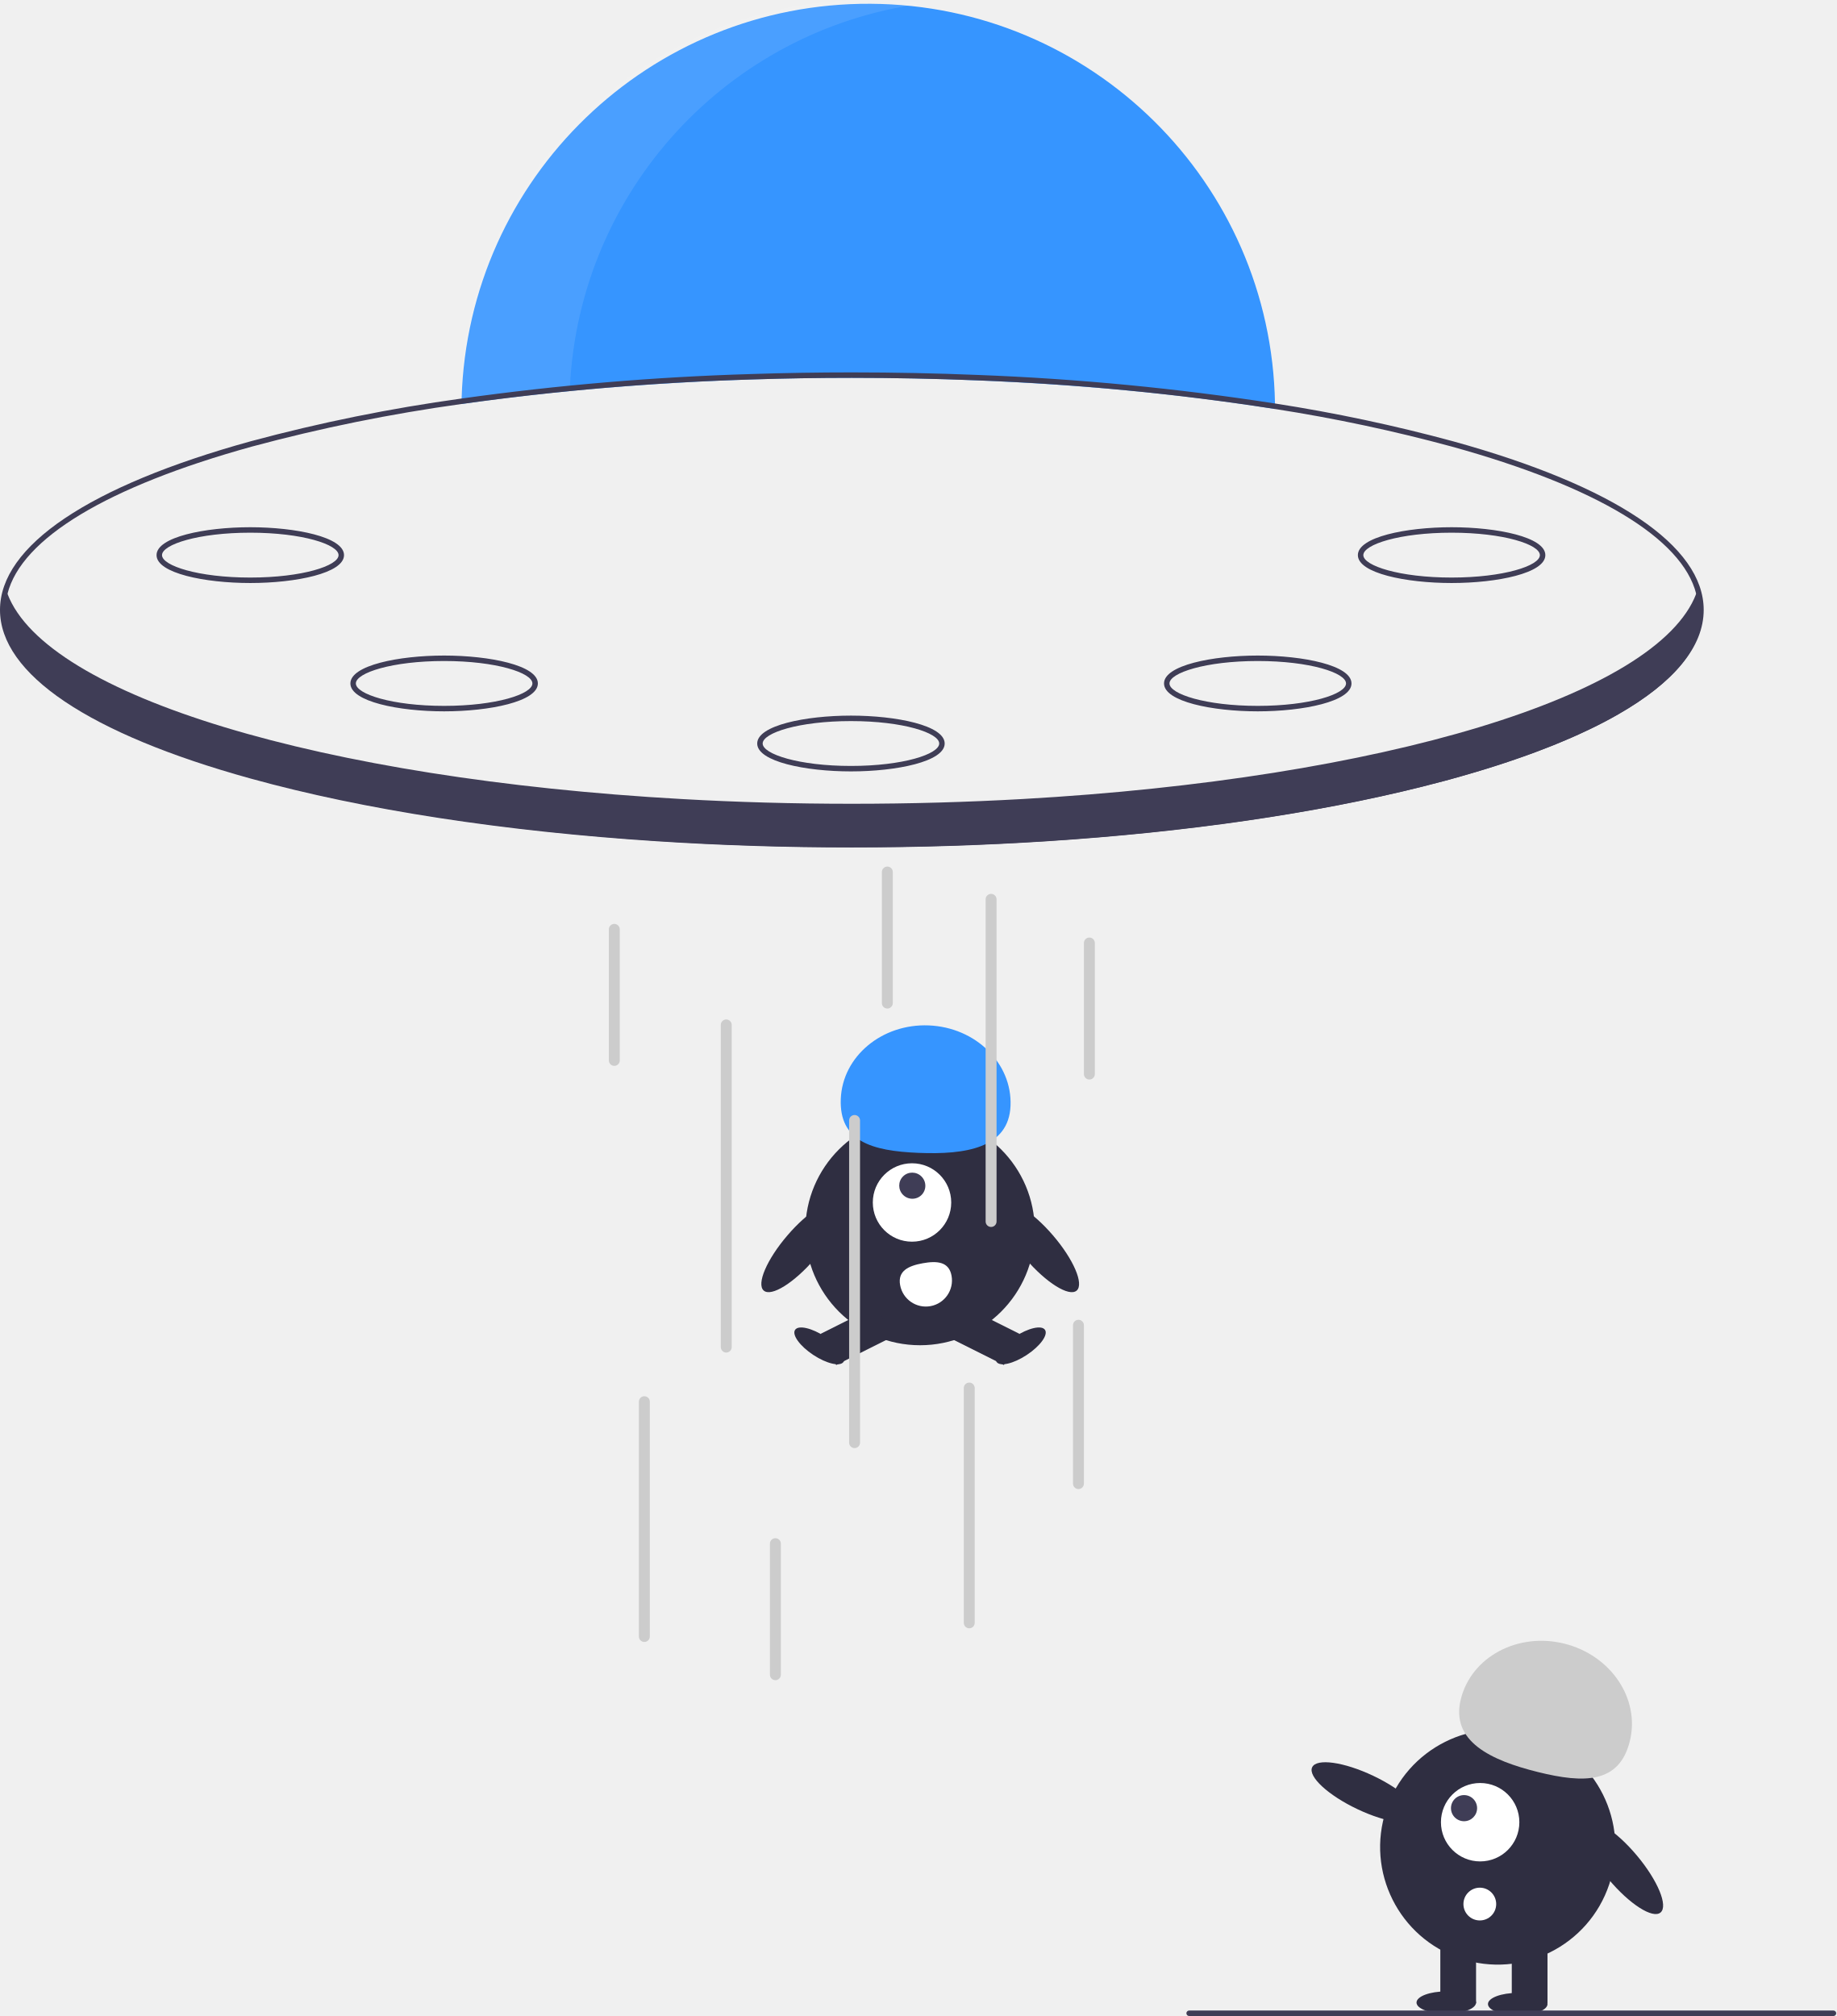
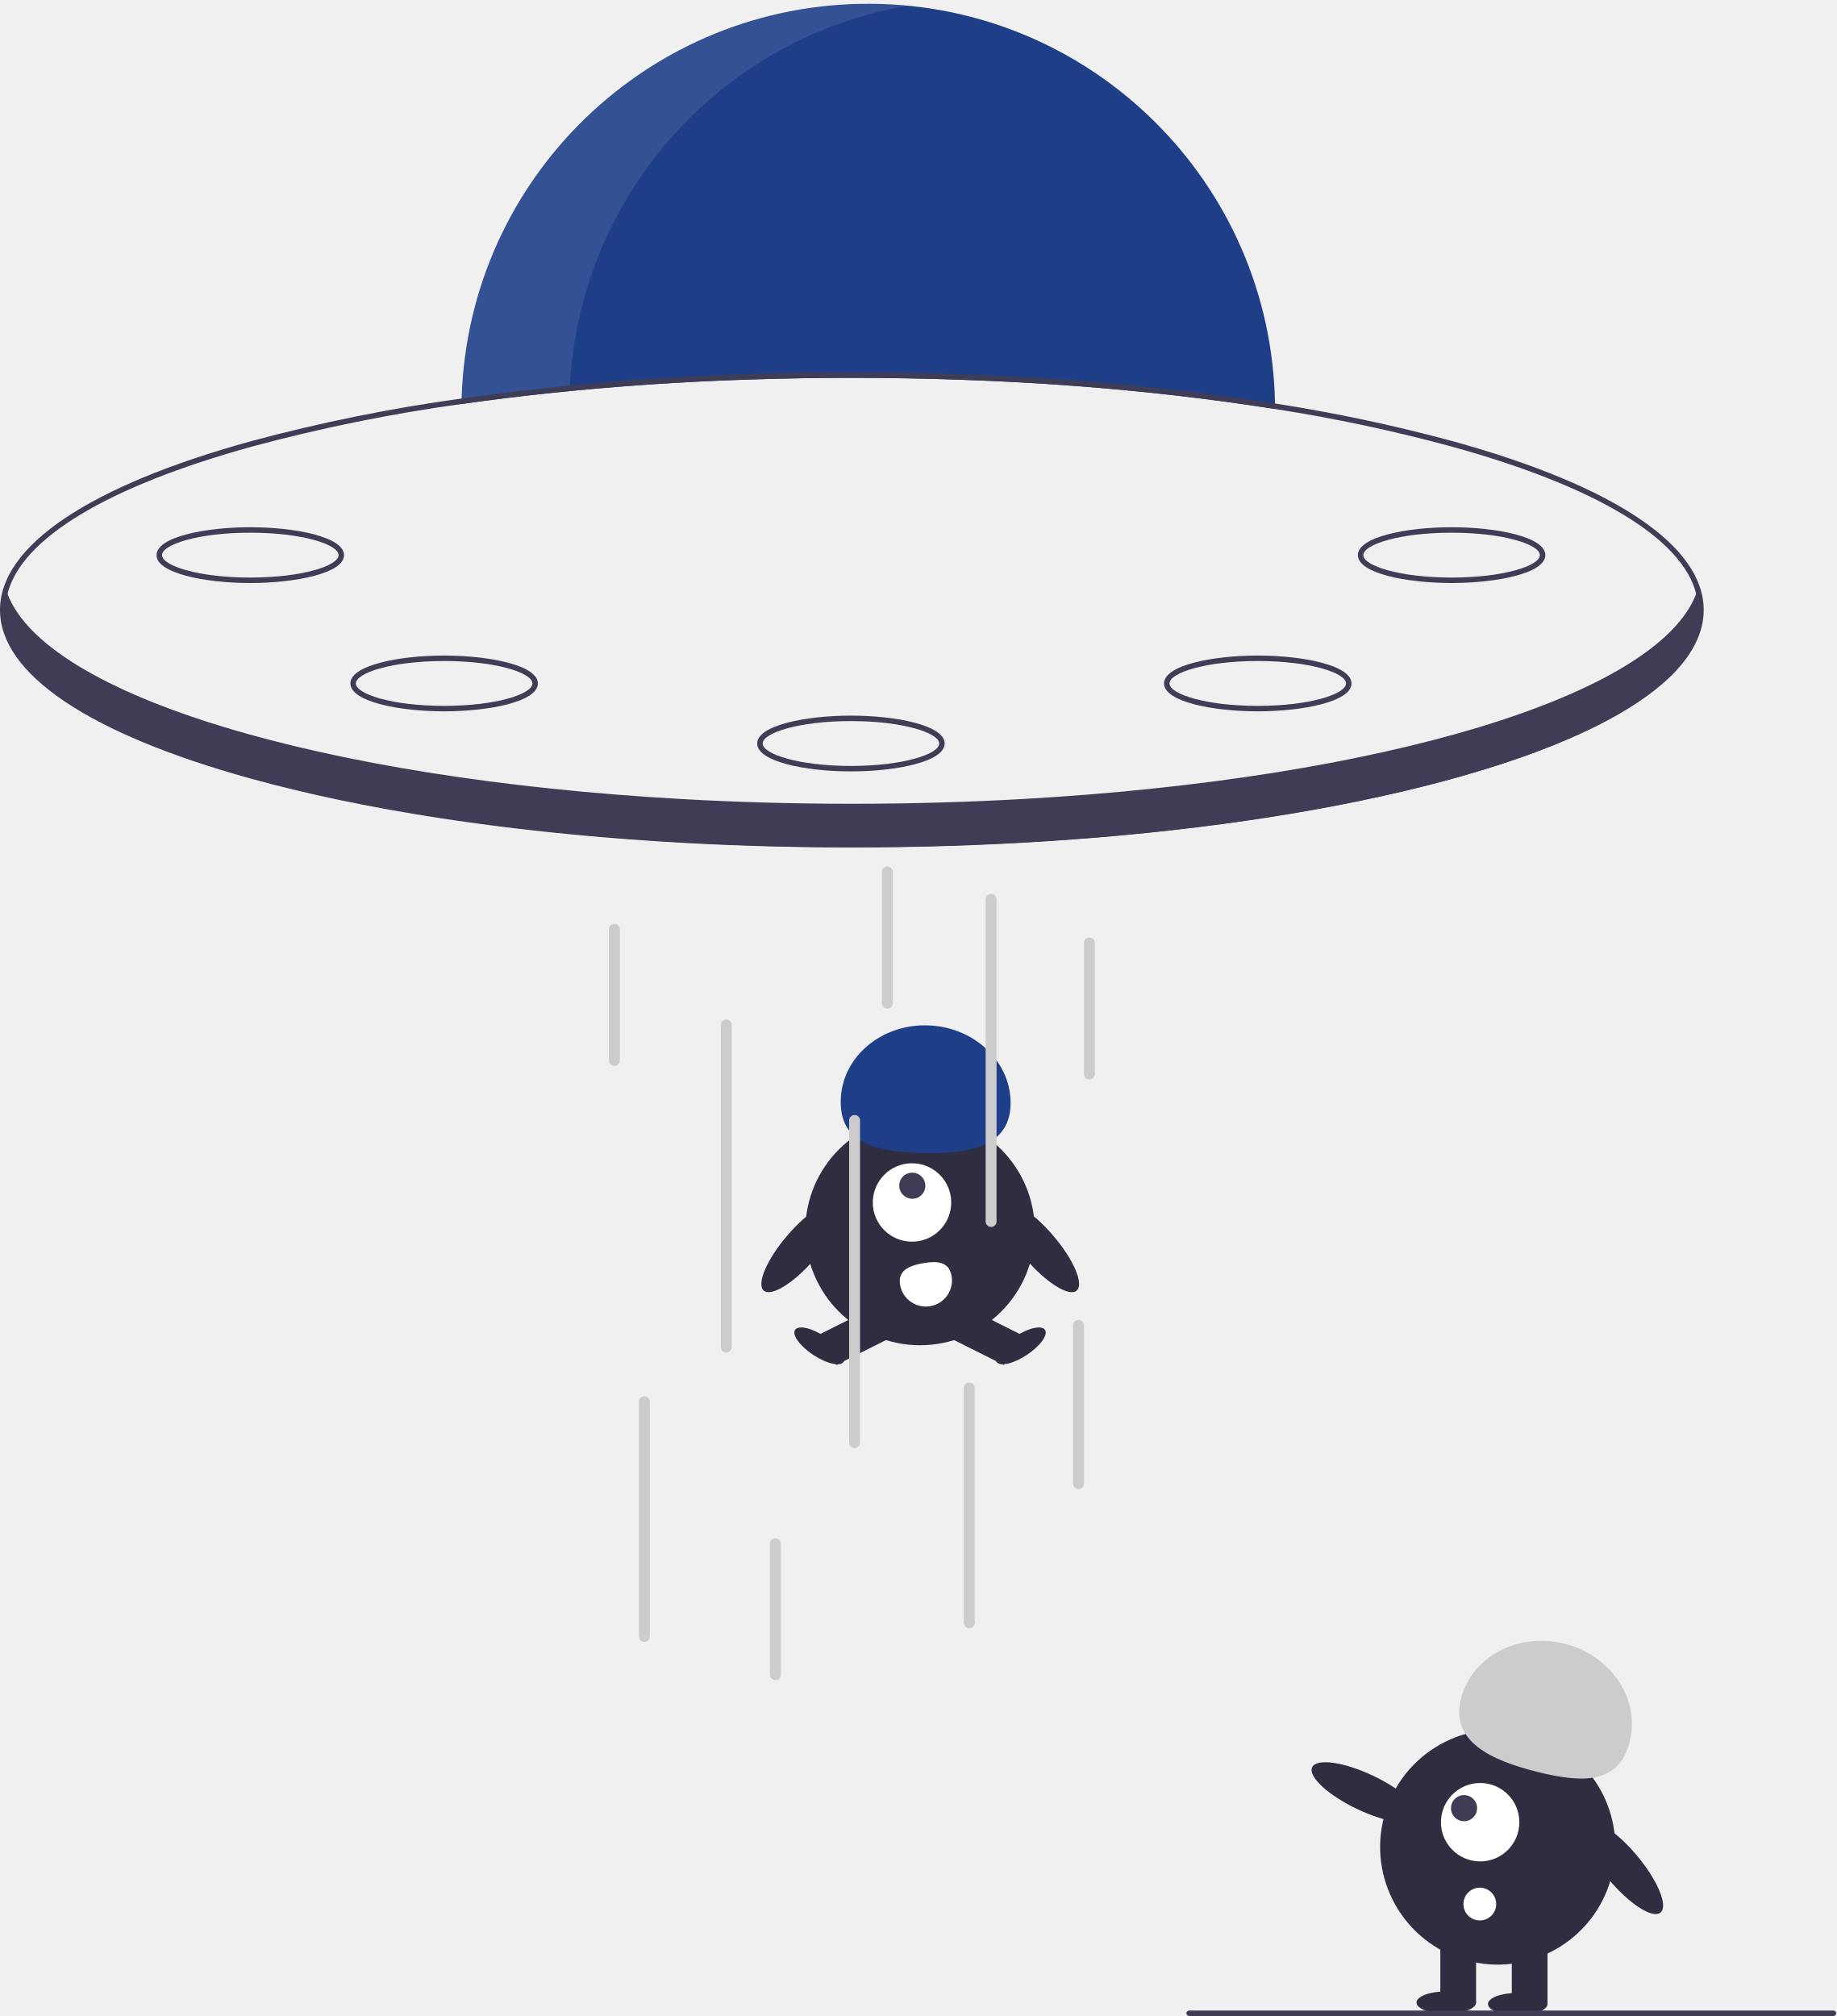
<svg xmlns="http://www.w3.org/2000/svg" data-name="Layer 1" width="672.532" height="738.394" viewBox="0 0 672.532 738.394">
-   <path d="M730.734,230.607c-46.62-7.44-99.71-11.41-155-11.41-50.6,0-99.35,3.32-142.98,9.58.01-.67.02-1.34.05-2.01a148.999,148.999,0,0,1,297.91,1.82C730.724,229.267,730.734,229.937,730.734,230.607Z" transform="translate(-263.7342 -80.80301)" fill="#3695ff" />
+   <path d="M730.734,230.607c-46.62-7.44-99.71-11.41-155-11.41-50.6,0-99.35,3.32-142.98,9.58.01-.67.02-1.34.05-2.01a148.999,148.999,0,0,1,297.91,1.82C730.724,229.267,730.734,229.937,730.734,230.607Z" transform="translate(-263.7342 -80.80301)" fill="#1e3e87" />
  <g opacity="0.1">
    <path d="M601.285,82.144A149.047,149.047,0,0,0,432.353,225.373c-.03.67-.04,1.34-.05,2.01,12.962-1.86,26.385-3.454,40.165-4.784A149.022,149.022,0,0,1,601.285,82.144Z" transform="translate(-263.7342 -80.80301)" fill="#fff" />
  </g>
  <path d="M795.914,242.427a600.121,600.121,0,0,0-65.2-13.84,943.364,943.364,0,0,0-108.74-10.45c-15.17-.62-30.62-.94-46.24-.94-12.38,0-24.66.2-36.77.6a973.29,973.29,0,0,0-106.16,8.97,624.292,624.292,0,0,0-77.25,15.66c-59.21,16.37-91.82,38.31-91.82,61.77s32.61,45.4,91.82,61.77c41.64,11.52,92.98,19.37,148.92,22.97,23.09,1.5,46.96,2.26,71.26,2.26,24.38,0,48.33-.77,71.49-2.27,50.91-3.29,98.01-10.1,137.43-20,.21-.06.41-.11.62-.16,2.66-.66,5.28-1.35,7.87-2.04.93-.26,1.85-.51,2.77-.76a.978.978,0,0,1,.16-.05c.88-.24,1.75-.49,2.62-.73,1.74-.5,3.46-.99,5.15-1.5.08-.02.15-.04.22-.06,1.47-.44,2.91-.88,4.34-1.32,1.17-.37,2.33-.73,3.48-1.1q1.261-.405,2.49-.81c.6-.2,1.19-.39,1.77-.59.79-.26,1.58-.53,2.36-.8.33-.11.66-.22.98-.34.75-.25,1.48-.51,2.21-.77.79-.28,1.58-.57,2.36-.85.65-.23,1.3-.47,1.94-.71.54-.21,1.07-.41,1.61-.61,1.47-.55,2.91-1.12,4.33-1.68.71-.29,1.42-.57,2.12-.86.69-.28,1.39-.57,2.07-.86q1.679-.705,3.3-1.41c.52-.24,1.05-.47,1.56-.69.39-.18.77-.35,1.16-.53.28-.12.56-.25.83-.38,1.01-.46,2.01-.93,2.99-1.4q5.64-2.7,10.53-5.52c20.45-11.71,31.24-24.7,31.24-38.2C887.734,280.737,855.124,258.797,795.914,242.427Zm-.54,121.62c-41.69,11.53-93.17,19.38-149.26,22.95-22.81,1.45-46.39,2.2-70.38,2.2-23.91,0-47.41-.74-70.15-2.19-56.18-3.56-107.74-11.41-149.49-22.96-58.27-16.12-90.36-37.37-90.36-59.85a24.118,24.118,0,0,1,.74-5.89c5.1-20.28,36.47-39.26,89.62-53.96a623.806,623.806,0,0,1,76.66-15.57,976.027,976.027,0,0,1,106.8-9q17.881-.585,36.18-.58c15.41,0,30.65.31,45.63.91a941.367,941.367,0,0,1,109.37,10.5A598.858,598.858,0,0,1,795.374,244.347c53.14,14.7,84.5,33.67,89.61,53.94a23.822,23.822,0,0,1,.75,5.91C885.734,326.677,853.644,347.927,795.374,364.047Z" transform="translate(-263.7342 -80.80301)" fill="#3f3d56" />
  <path d="M887.164,305.107c0,13.36-11.01,26-30.67,37.29-3.27,1.88-6.79,3.72-10.53,5.52-.98.47-1.98.94-2.99,1.4-.27.13-.55.26-.83.38-.39.18-.77.35-1.16.53-.51.22-1.04.45-1.56.69q-1.62.705-3.3,1.41c-.68.29-1.38.58-2.07.86-.7.29-1.41.57-2.12.86-1.42.56-2.86,1.13-4.33,1.68-.54.2-1.07.4-1.61.61-.64.24-1.29.48-1.94.71-.78.28-1.57.57-2.36.85-.73.26-1.46.52-2.21.77-.32.12-.65.23-.98.34-.78.27-1.57.54-2.36.8-.58.2-1.17.39-1.77.59q-1.23.405-2.49.81c-1.15.37-2.31.73-3.48,1.1-1.43.44-2.87.88-4.34,1.32-.07.02-.14.04-.22.06-1.69.51-3.41,1-5.15,1.5-.87.24-1.74.49-2.62.73a.978.978,0,0,0-.16.05c-.92.25-1.84.5-2.77.76-2.58.68-5.21,1.37-7.87,2.04-.21.05-.41.1-.62.16-38.35,9.58-85.4,16.56-137.47,19.93-22.81,1.47-46.59,2.25-71.02,2.25-24.65,0-48.63-.79-71.62-2.29-137.24-8.95-239.38-43.03-239.38-83.71a25.072,25.072,0,0,1,1.12-7.3c.06.17.12.33.19.5,14.27,37.48,115.54,67.77,246.94,75.16,20.13,1.14,40.98,1.73,62.32,1.73,21.43,0,42.36-.6,62.57-1.74,131.29-7.42,232.46-37.72,246.68-75.17q.36-.9.63-1.8A25.305,25.305,0,0,1,887.164,305.107Z" transform="translate(-263.7342 -80.80301)" fill="#3f3d56" />
  <path d="M355.404,294.343c-16.643,0-34.331-3.581-34.331-10.217s17.688-10.217,34.331-10.217,34.331,3.581,34.331,10.217S372.046,294.343,355.404,294.343Zm0-18.434c-19.053,0-32.331,4.331-32.331,8.217s13.278,8.217,32.331,8.217,32.331-4.331,32.331-8.217S374.457,275.909,355.404,275.909Z" transform="translate(-263.7342 -80.80301)" fill="#3f3d56" />
  <path d="M426.403,341.343c-16.643,0-34.331-3.581-34.331-10.217s17.688-10.217,34.331-10.217c16.643,0,34.331,3.581,34.331,10.217S443.046,341.343,426.403,341.343Zm0-18.434c-19.053,0-32.331,4.331-32.331,8.217s13.278,8.217,32.331,8.217,32.331-4.331,32.331-8.217S445.456,322.909,426.403,322.909Z" transform="translate(-263.7342 -80.80301)" fill="#3f3d56" />
  <path d="M795.403,294.343c-16.643,0-34.331-3.581-34.331-10.217s17.688-10.217,34.331-10.217c16.643,0,34.331,3.581,34.331,10.217S812.046,294.343,795.403,294.343Zm0-18.434c-19.053,0-32.331,4.331-32.331,8.217s13.278,8.217,32.331,8.217,32.331-4.331,32.331-8.217S814.456,275.909,795.403,275.909Z" transform="translate(-263.7342 -80.80301)" fill="#3f3d56" />
  <path d="M724.403,341.343c-16.643,0-34.331-3.581-34.331-10.217s17.688-10.217,34.331-10.217c16.643,0,34.331,3.581,34.331,10.217S741.046,341.343,724.403,341.343Zm0-18.434c-19.053,0-32.331,4.331-32.331,8.217s13.278,8.217,32.331,8.217,32.331-4.331,32.331-8.217S743.456,322.909,724.403,322.909Z" transform="translate(-263.7342 -80.80301)" fill="#3f3d56" />
  <path d="M575.403,363.343c-16.643,0-34.331-3.581-34.331-10.217s17.688-10.217,34.331-10.217c16.643,0,34.331,3.581,34.331,10.217S592.046,363.343,575.403,363.343Zm0-18.434c-19.053,0-32.331,4.331-32.331,8.217s13.278,8.217,32.331,8.217,32.331-4.331,32.331-8.217S594.456,344.909,575.403,344.909Z" transform="translate(-263.7342 -80.80301)" fill="#3f3d56" />
  <circle cx="336.978" cy="450.704" r="42.012" fill="#2f2e41" />
  <rect x="565.937" y="563.554" width="22.868" height="12.763" transform="translate(-457.8202 238.0583) rotate(-26.60099)" fill="#2f2e41" />
  <ellipse cx="563.82" cy="573.748" rx="3.989" ry="10.636" transform="translate(-489.2755 647.8291) rotate(-56.60122)" fill="#2f2e41" />
  <rect x="617.672" y="558.502" width="12.763" height="22.868" transform="translate(-428.7216 791.9256) rotate(-63.39901)" fill="#2f2e41" />
  <ellipse cx="637.604" cy="573.748" rx="10.636" ry="3.989" transform="translate(-474.2674 364.9233) rotate(-33.39878)" fill="#2f2e41" />
  <circle cx="334.037" cy="440.428" r="14.359" fill="#fff" />
  <ellipse cx="597.87" cy="515.084" rx="4.766" ry="4.8" transform="translate(-452.8417 492.8192) rotate(-45)" fill="#3f3d56" />
-   <path d="M633.854,485.802c.632-15.554-12.773-28.728-29.941-29.425s-31.597,11.346-32.229,26.9,11.302,19.087,28.47,19.785S633.222,501.356,633.854,485.802Z" transform="translate(-263.7342 -80.80301)" fill="#3695ff" />
+   <path d="M633.854,485.802c.632-15.554-12.773-28.728-29.941-29.425s-31.597,11.346-32.229,26.9,11.302,19.087,28.47,19.785S633.222,501.356,633.854,485.802Z" transform="translate(-263.7342 -80.80301)" fill="#1e3e87" />
  <ellipse cx="644.388" cy="537.568" rx="6.594" ry="21.006" transform="translate(-458.4377 468.6175) rotate(-40.64516)" fill="#2f2e41" />
  <ellipse cx="557.154" cy="537.568" rx="21.006" ry="6.594" transform="translate(-477.3791 529.3527) rotate(-49.35484)" fill="#2f2e41" />
  <path d="M612.251,548.064a9.572,9.572,0,0,1-18.835,3.429l-.003-.018c-.942-5.202,3.08-7.043,8.283-7.985S611.309,542.862,612.251,548.064Z" transform="translate(-263.7342 -80.80301)" fill="#fff" />
  <path d="M529.734,576.197a2,2,0,0,1-2-2v-118a2,2,0,0,1,4,0v118A2,2,0,0,1,529.734,576.197Z" transform="translate(-263.7342 -80.80301)" fill="#ccc" />
  <path d="M499.734,682.197a2,2,0,0,1-2-2v-86a2,2,0,1,1,4,0v86A2,2,0,0,1,499.734,682.197Z" transform="translate(-263.7342 -80.80301)" fill="#ccc" />
  <path d="M576.734,611.197a2,2,0,0,1-2-2v-118a2,2,0,1,1,4,0v118A2,2,0,0,1,576.734,611.197Z" transform="translate(-263.7342 -80.80301)" fill="#ccc" />
  <path d="M547.734,696.197a2,2,0,0,1-2-2v-48a2,2,0,1,1,4,0v48A2,2,0,0,1,547.734,696.197Z" transform="translate(-263.7342 -80.80301)" fill="#ccc" />
  <path d="M588.734,450.197a2,2,0,0,1-2-2v-48a2,2,0,0,1,4,0v48A2,2,0,0,1,588.734,450.197Z" transform="translate(-263.7342 -80.80301)" fill="#ccc" />
  <path d="M488.734,471.197a2,2,0,0,1-2-2v-48a2,2,0,0,1,4,0v48A2,2,0,0,1,488.734,471.197Z" transform="translate(-263.7342 -80.80301)" fill="#ccc" />
  <path d="M662.734,476.197a2,2,0,0,1-2-2v-48a2,2,0,1,1,4,0v48A2,2,0,0,1,662.734,476.197Z" transform="translate(-263.7342 -80.80301)" fill="#ccc" />
  <path d="M658.734,626.197a2,2,0,0,1-2-2v-58a2,2,0,1,1,4,0v58A2,2,0,0,1,658.734,626.197Z" transform="translate(-263.7342 -80.80301)" fill="#ccc" />
  <path d="M618.734,677.197a2,2,0,0,1-2-2v-86a2,2,0,1,1,4,0v86A2,2,0,0,1,618.734,677.197Z" transform="translate(-263.7342 -80.80301)" fill="#ccc" />
  <path d="M626.734,530.197a2,2,0,0,1-2-2v-118a2,2,0,1,1,4,0v118A2,2,0,0,1,626.734,530.197Z" transform="translate(-263.7342 -80.80301)" fill="#ccc" />
  <ellipse cx="858.104" cy="764.783" rx="6.76" ry="21.534" transform="translate(-554.5318 648.4649) rotate(-39.93837)" fill="#2f2e41" />
  <circle cx="812.297" cy="757.305" r="43.067" transform="translate(-426.7515 1207.633) rotate(-71.56505)" fill="#2f2e41" />
  <rect x="553.707" y="710.302" width="13.084" height="23.442" fill="#2f2e41" />
  <rect x="527.54" y="710.302" width="13.084" height="23.442" fill="#2f2e41" />
  <ellipse cx="555.888" cy="734.016" rx="10.903" ry="4.089" fill="#2f2e41" />
  <ellipse cx="529.72" cy="733.471" rx="10.903" ry="4.089" fill="#2f2e41" />
  <path d="M798.774,703.169c3.846-15.487,20.821-24.601,37.915-20.356s27.834,20.24,23.989,35.727-16.604,15.537-33.698,11.292S794.928,718.656,798.774,703.169Z" transform="translate(-263.7342 -80.80301)" fill="#ccc" />
  <ellipse cx="763.788" cy="737.322" rx="6.76" ry="21.534" transform="translate(-493.4425 1030.659) rotate(-64.62574)" fill="#2f2e41" />
  <circle cx="542.124" cy="667.415" r="14.359" fill="#fff" />
  <circle cx="536.222" cy="662.268" r="4.786" fill="#3f3d56" />
  <circle cx="542" cy="697.394" r="6" fill="#fff" />
  <path d="M935.266,819.197h-236a1,1,0,0,1,0-2h236a1,1,0,0,1,0,2Z" transform="translate(-263.7342 -80.80301)" fill="#3f3d56" />
</svg>
